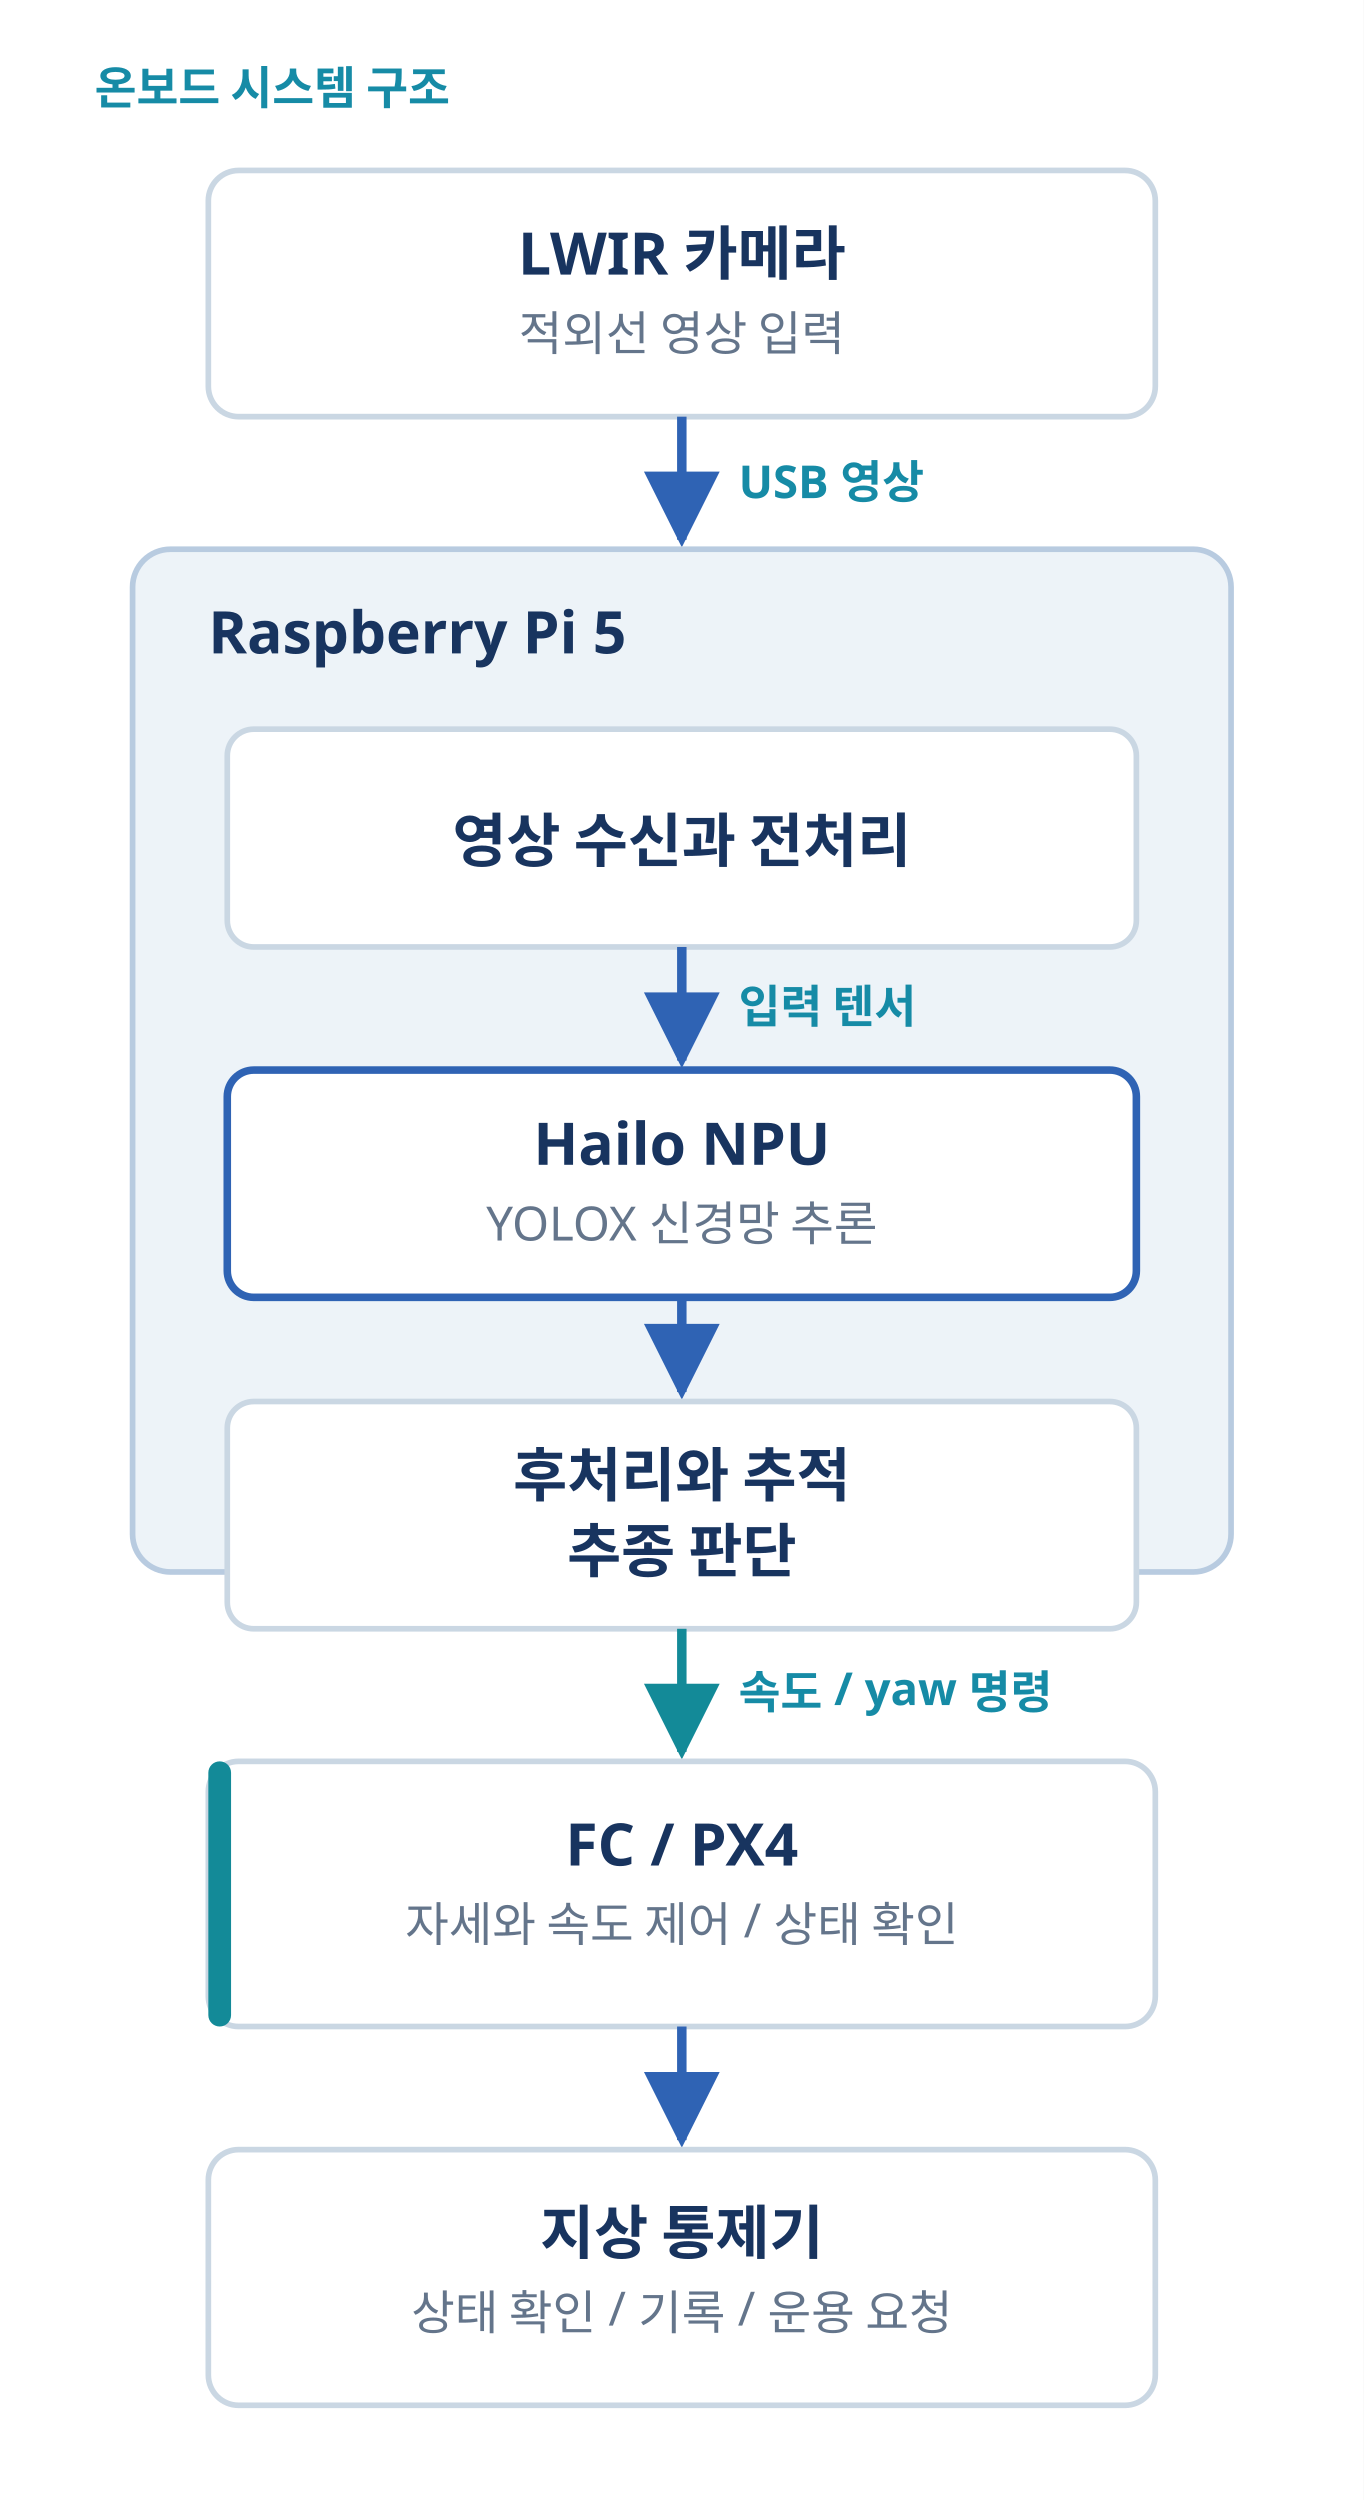
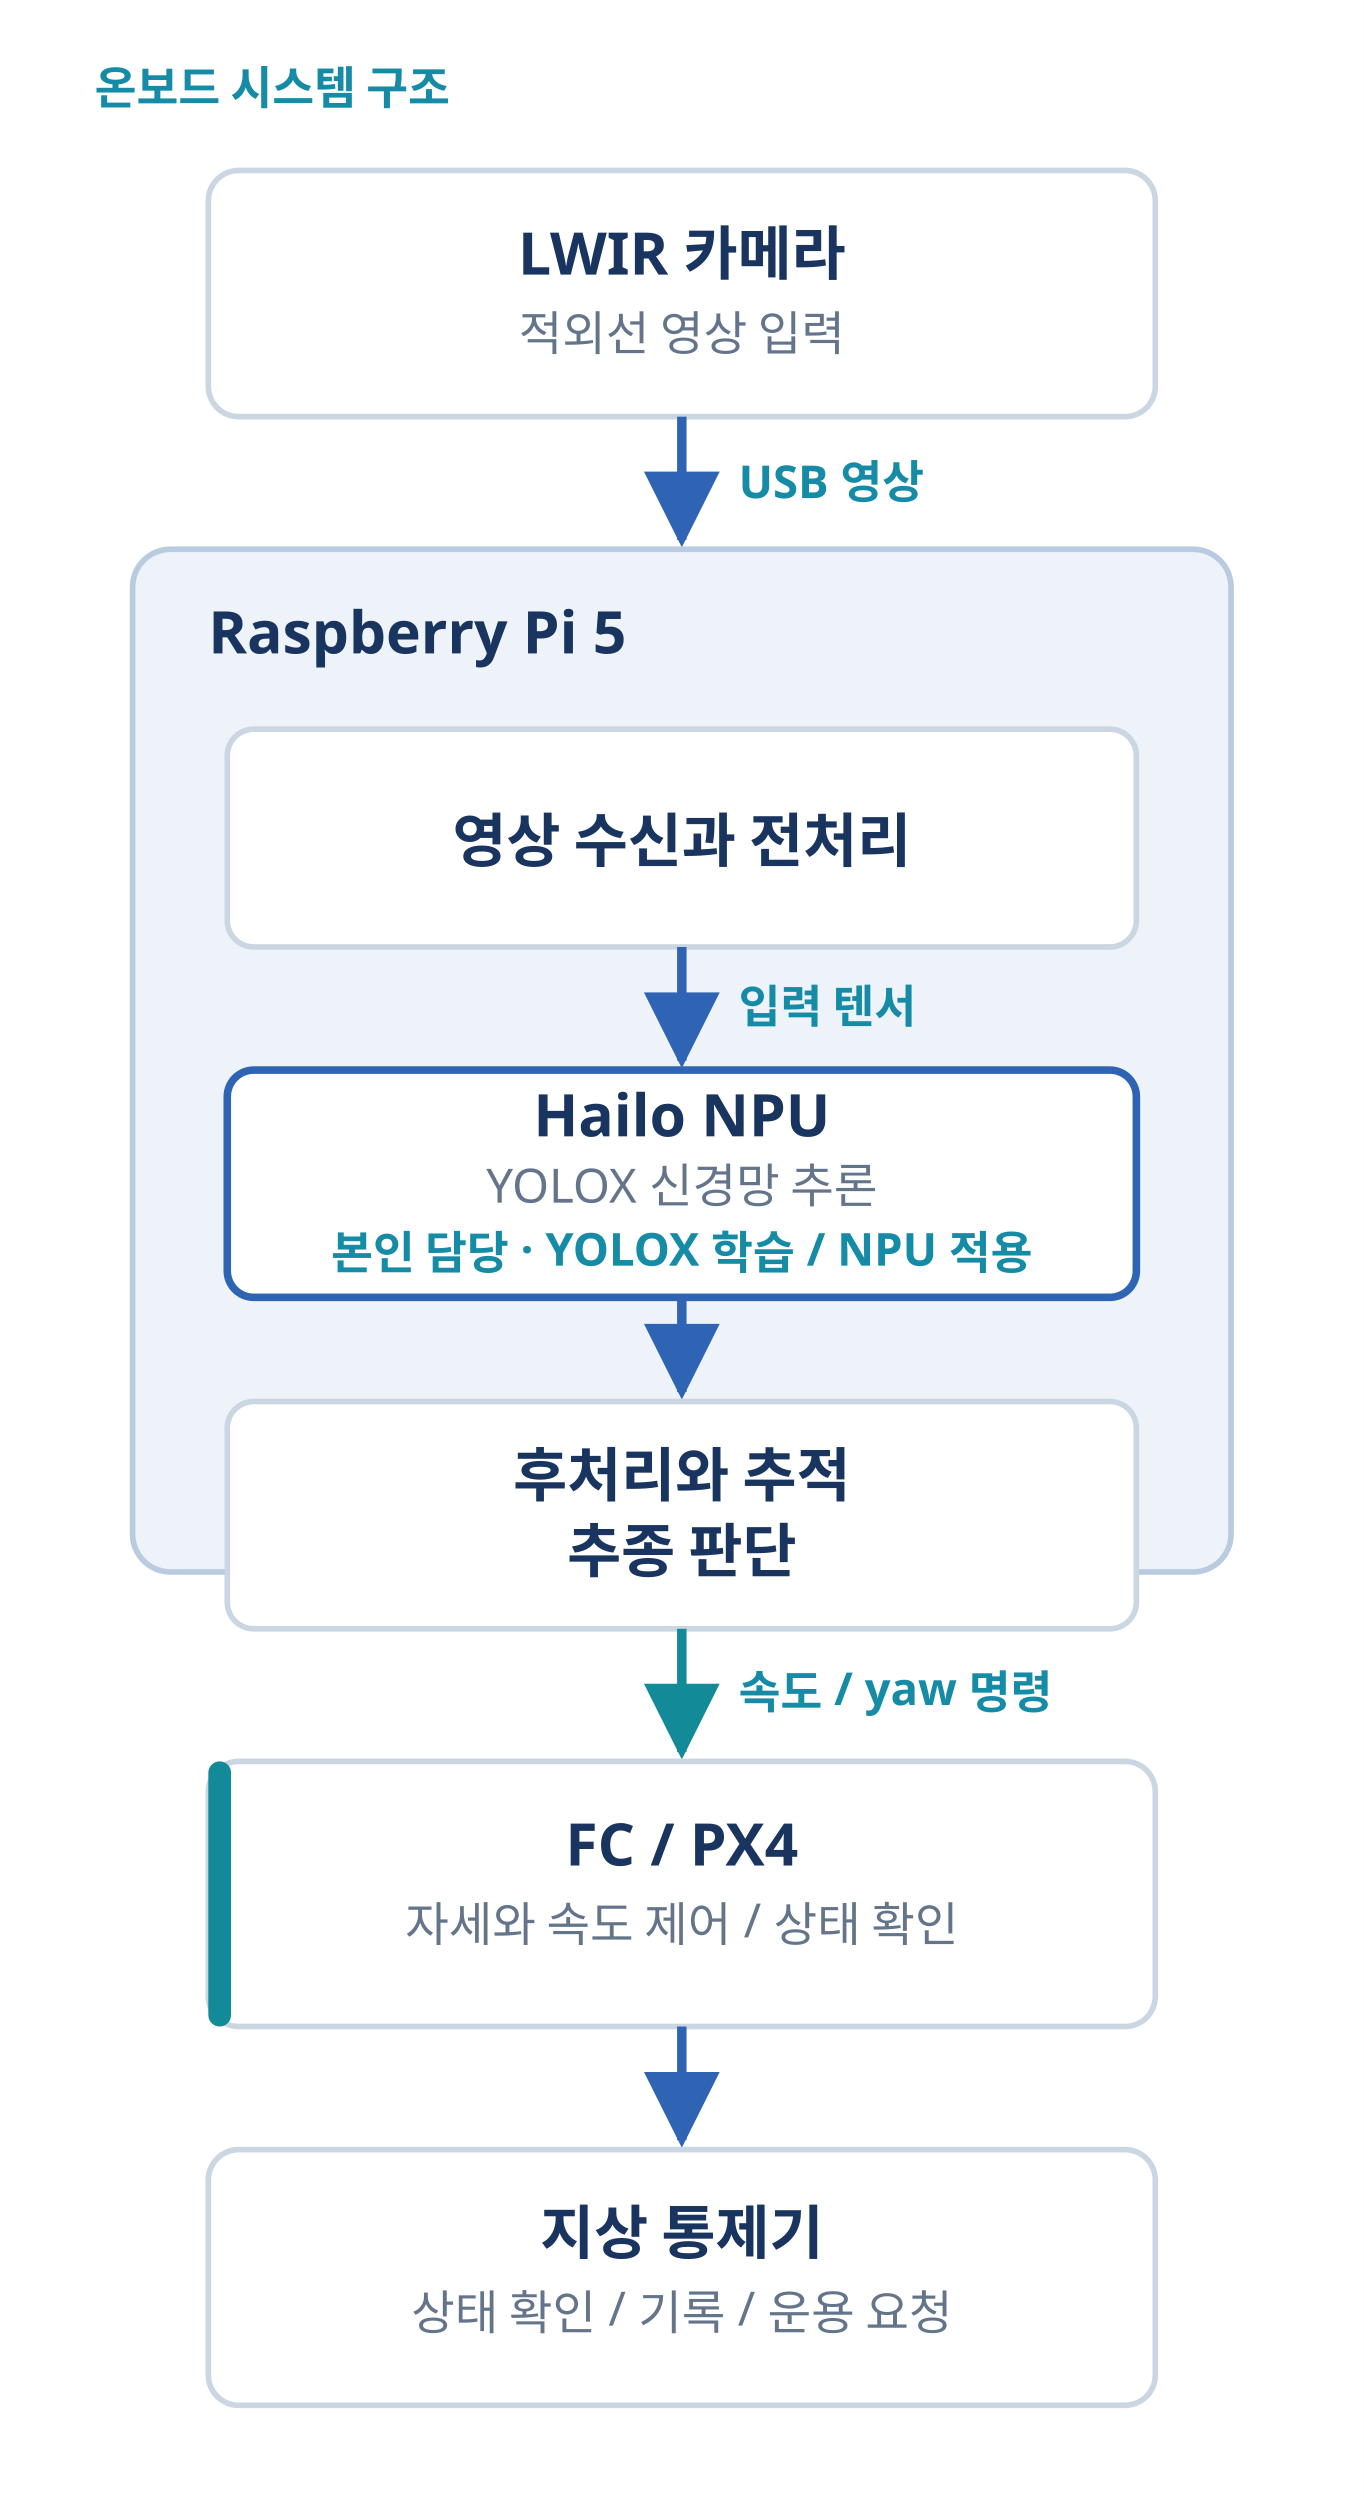
<svg xmlns="http://www.w3.org/2000/svg" width="720" height="1320" viewBox="0 0 720 1320" role="img" aria-labelledby="title desc">
  <defs>
    <marker id="arrow" viewBox="0 0 10 10" refX="9" refY="5" markerWidth="8" markerHeight="8" orient="auto">
      <path d="M0 0 10 5 0 10z" fill="#2f63b4" />
    </marker>
    <marker id="arrow-teal" viewBox="0 0 10 10" refX="9" refY="5" markerWidth="8" markerHeight="8" orient="auto">
      <path d="M0 0 10 5 0 10z" fill="#138a98" />
    </marker>
    <style>
      text{font-family:Pretendard,"Noto Sans KR",sans-serif;fill:#18345f}.box{fill:#fff;stroke:#cad7e3;stroke-width:3}.group{fill:#edf3f8;stroke:#b8cbe0;stroke-width:3}.label{font-size:31px;font-weight:750}.sub{font-size:25px;fill:#64758b}.tag{font-size:24px;font-weight:800;fill:#168ba6}.line{fill:none;stroke:#2f63b4;stroke-width:5;marker-end:url(#arrow)}
    </style>
  </defs>
  <rect width="720" height="1320" fill="#fff" />
  <text x="50" y="55" class="tag">온보드 시스템 구조</text>
  <rect x="110" y="90" width="500" height="130" rx="16" class="box" />
  <text x="360" y="145" text-anchor="middle" class="label">LWIR 카메라</text>
  <text x="360" y="185" text-anchor="middle" class="sub">적외선 영상 입력</text>
  <path d="M360 220V285" class="line" />
  <text x="390" y="263" class="tag">USB 영상</text>
  <rect x="70" y="290" width="580" height="540" rx="20" class="group" />
  <text x="110" y="345" class="label">Raspberry Pi 5</text>
  <rect x="120" y="385" width="480" height="115" rx="14" class="box" />
  <text x="360" y="455" text-anchor="middle" class="label">영상 수신과 전처리</text>
  <path d="M360 500V560" class="line" />
  <text x="390" y="540" class="tag">입력 텐서</text>
  <rect x="120" y="565" width="480" height="120" rx="14" fill="#fff" stroke="#2f63b4" stroke-width="4" />
-   <text x="360" y="615" text-anchor="middle" class="label">Hailo NPU</text>
-   <text x="360" y="655" text-anchor="middle" class="sub">YOLOX 신경망 추론</text>
+   <text x="360" y="600" text-anchor="middle" class="label">Hailo NPU</text>
+   <text x="360" y="635" text-anchor="middle" class="sub">YOLOX 신경망 추론</text>
+   <text x="360" y="670" text-anchor="middle" class="tag">본인 담당 · YOLOX 학습 / NPU 적용</text>
  <path d="M360 685V735" class="line" />
  <rect x="120" y="740" width="480" height="120" rx="14" class="box" />
  <text x="360" y="790" text-anchor="middle" class="label">후처리와 추적</text>
  <text x="360" y="830" text-anchor="middle" class="label">추종 판단</text>
  <path d="M360 860V925" fill="none" stroke="#138a98" stroke-width="5" marker-end="url(#arrow-teal)" />
  <text x="390" y="902" class="tag">속도 / yaw 명령</text>
  <rect x="110" y="930" width="500" height="140" rx="16" class="box" />
  <rect x="110" y="930" width="12" height="140" rx="6" fill="#138a98" />
  <text x="360" y="985" text-anchor="middle" class="label">FC / PX4</text>
  <text x="360" y="1025" text-anchor="middle" class="sub">자세와 속도 제어 / 상태 확인</text>
  <path d="M360 1070V1130" class="line" />
  <rect x="110" y="1135" width="500" height="135" rx="16" class="box" />
  <text x="360" y="1190" text-anchor="middle" class="label">지상 통제기</text>
  <text x="360" y="1230" text-anchor="middle" class="sub">상태 확인 / 기록 / 운용 요청</text>
</svg>
